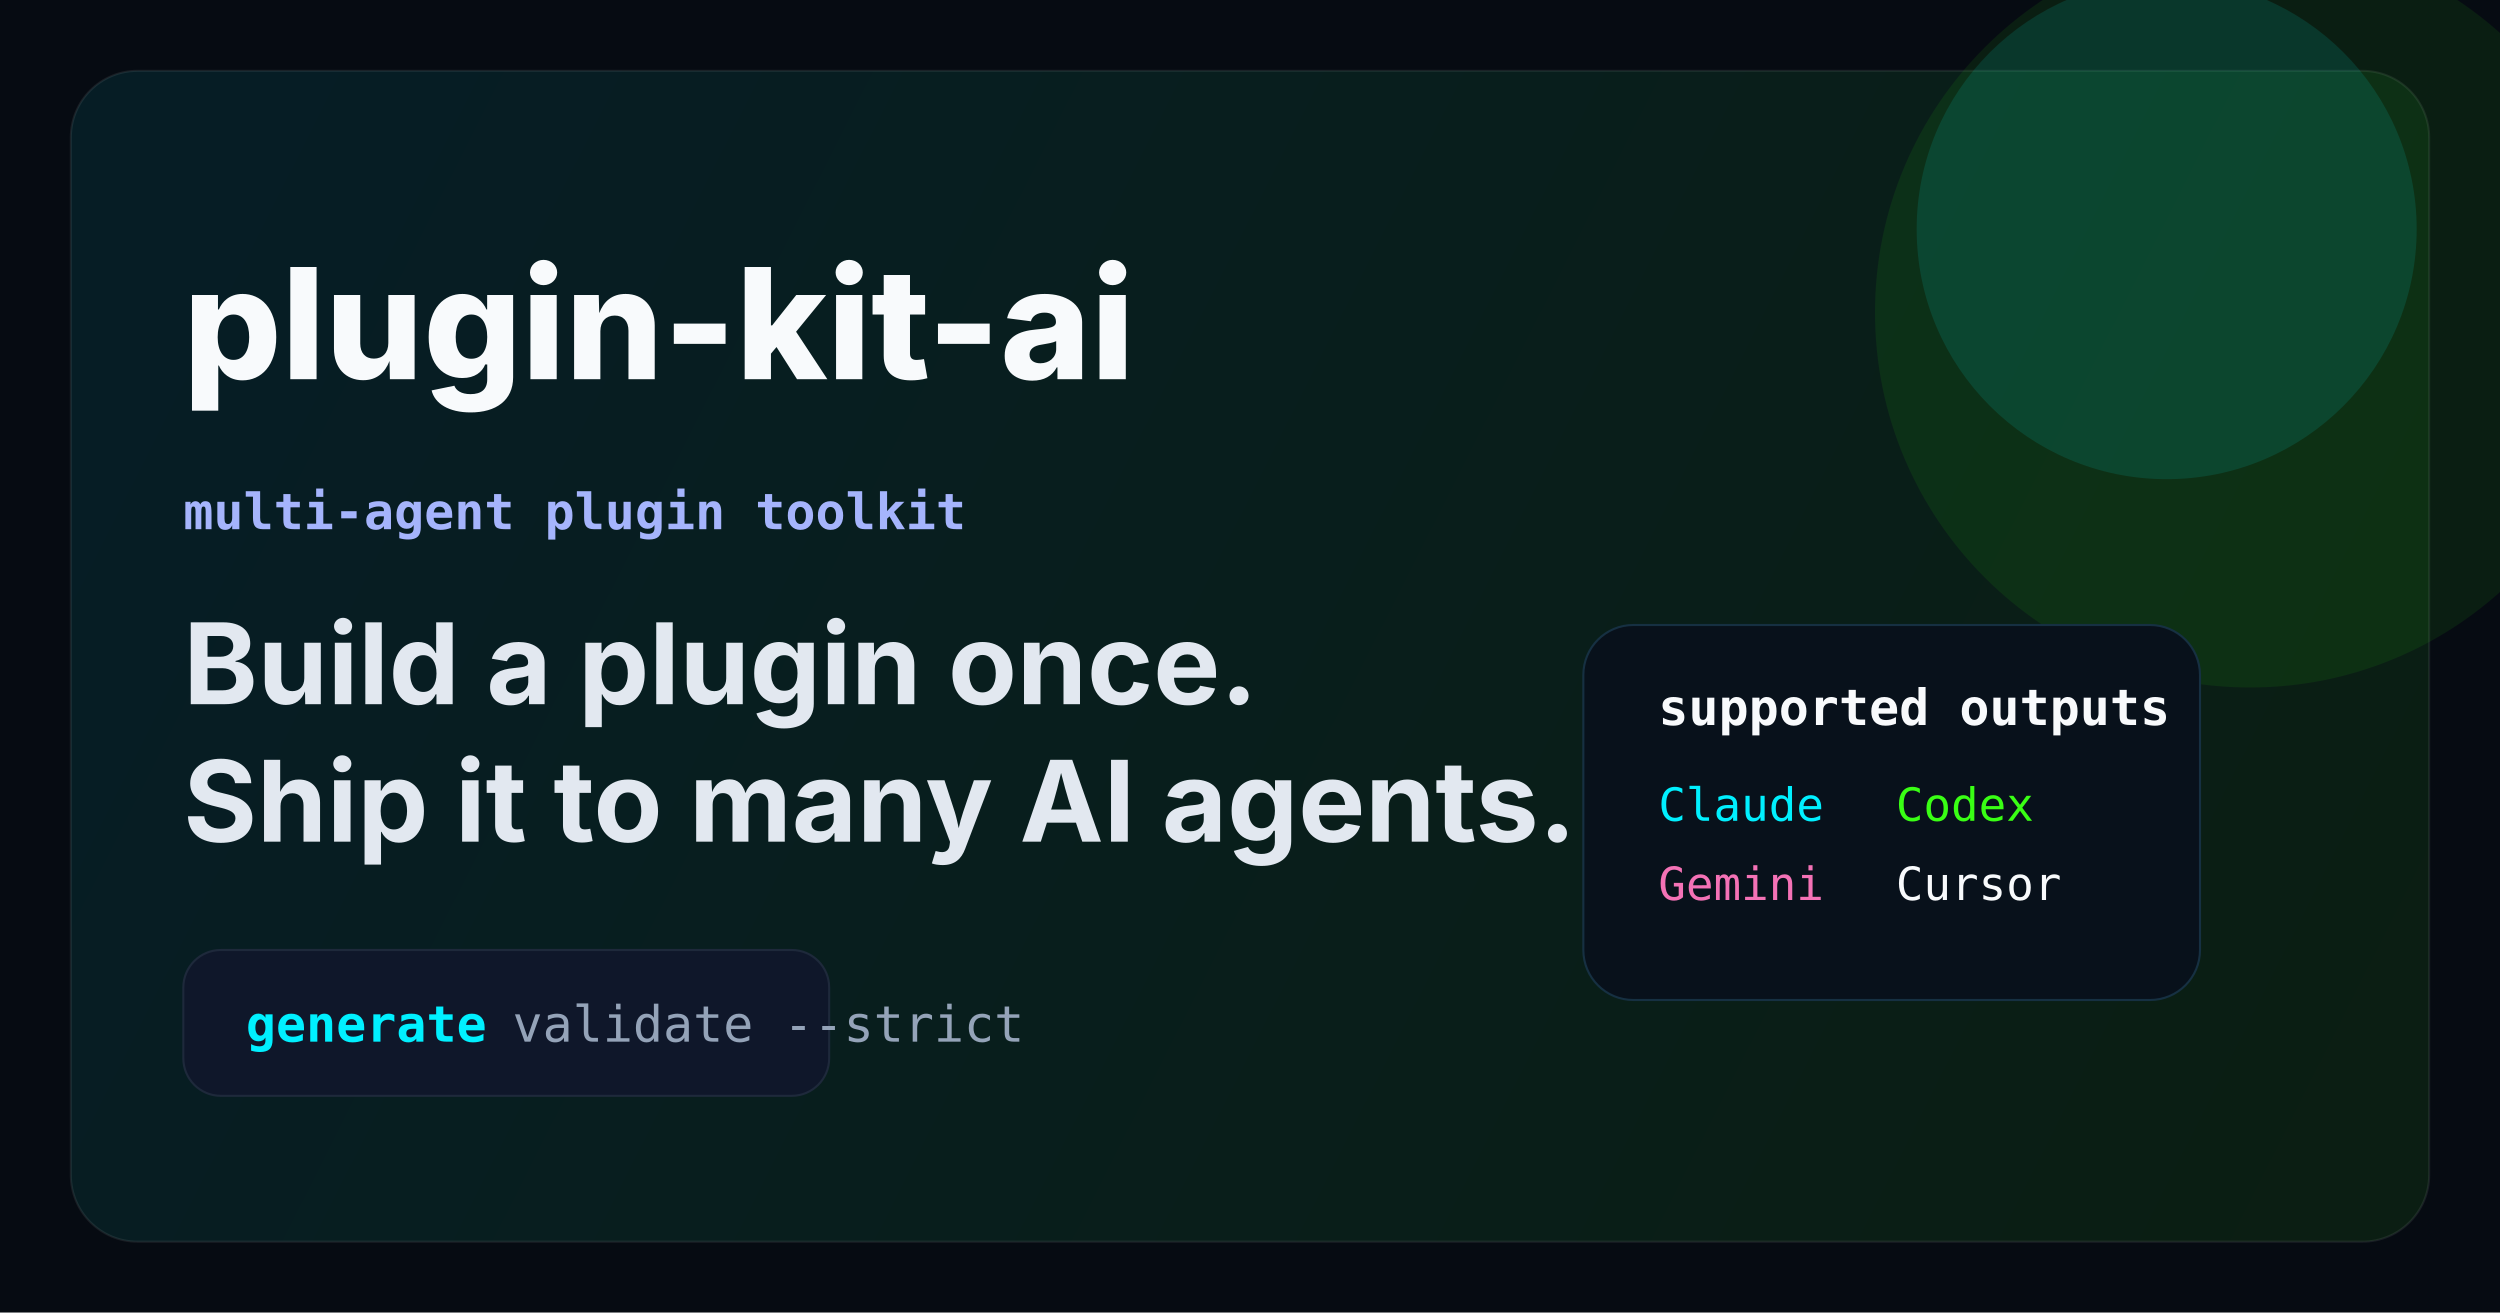
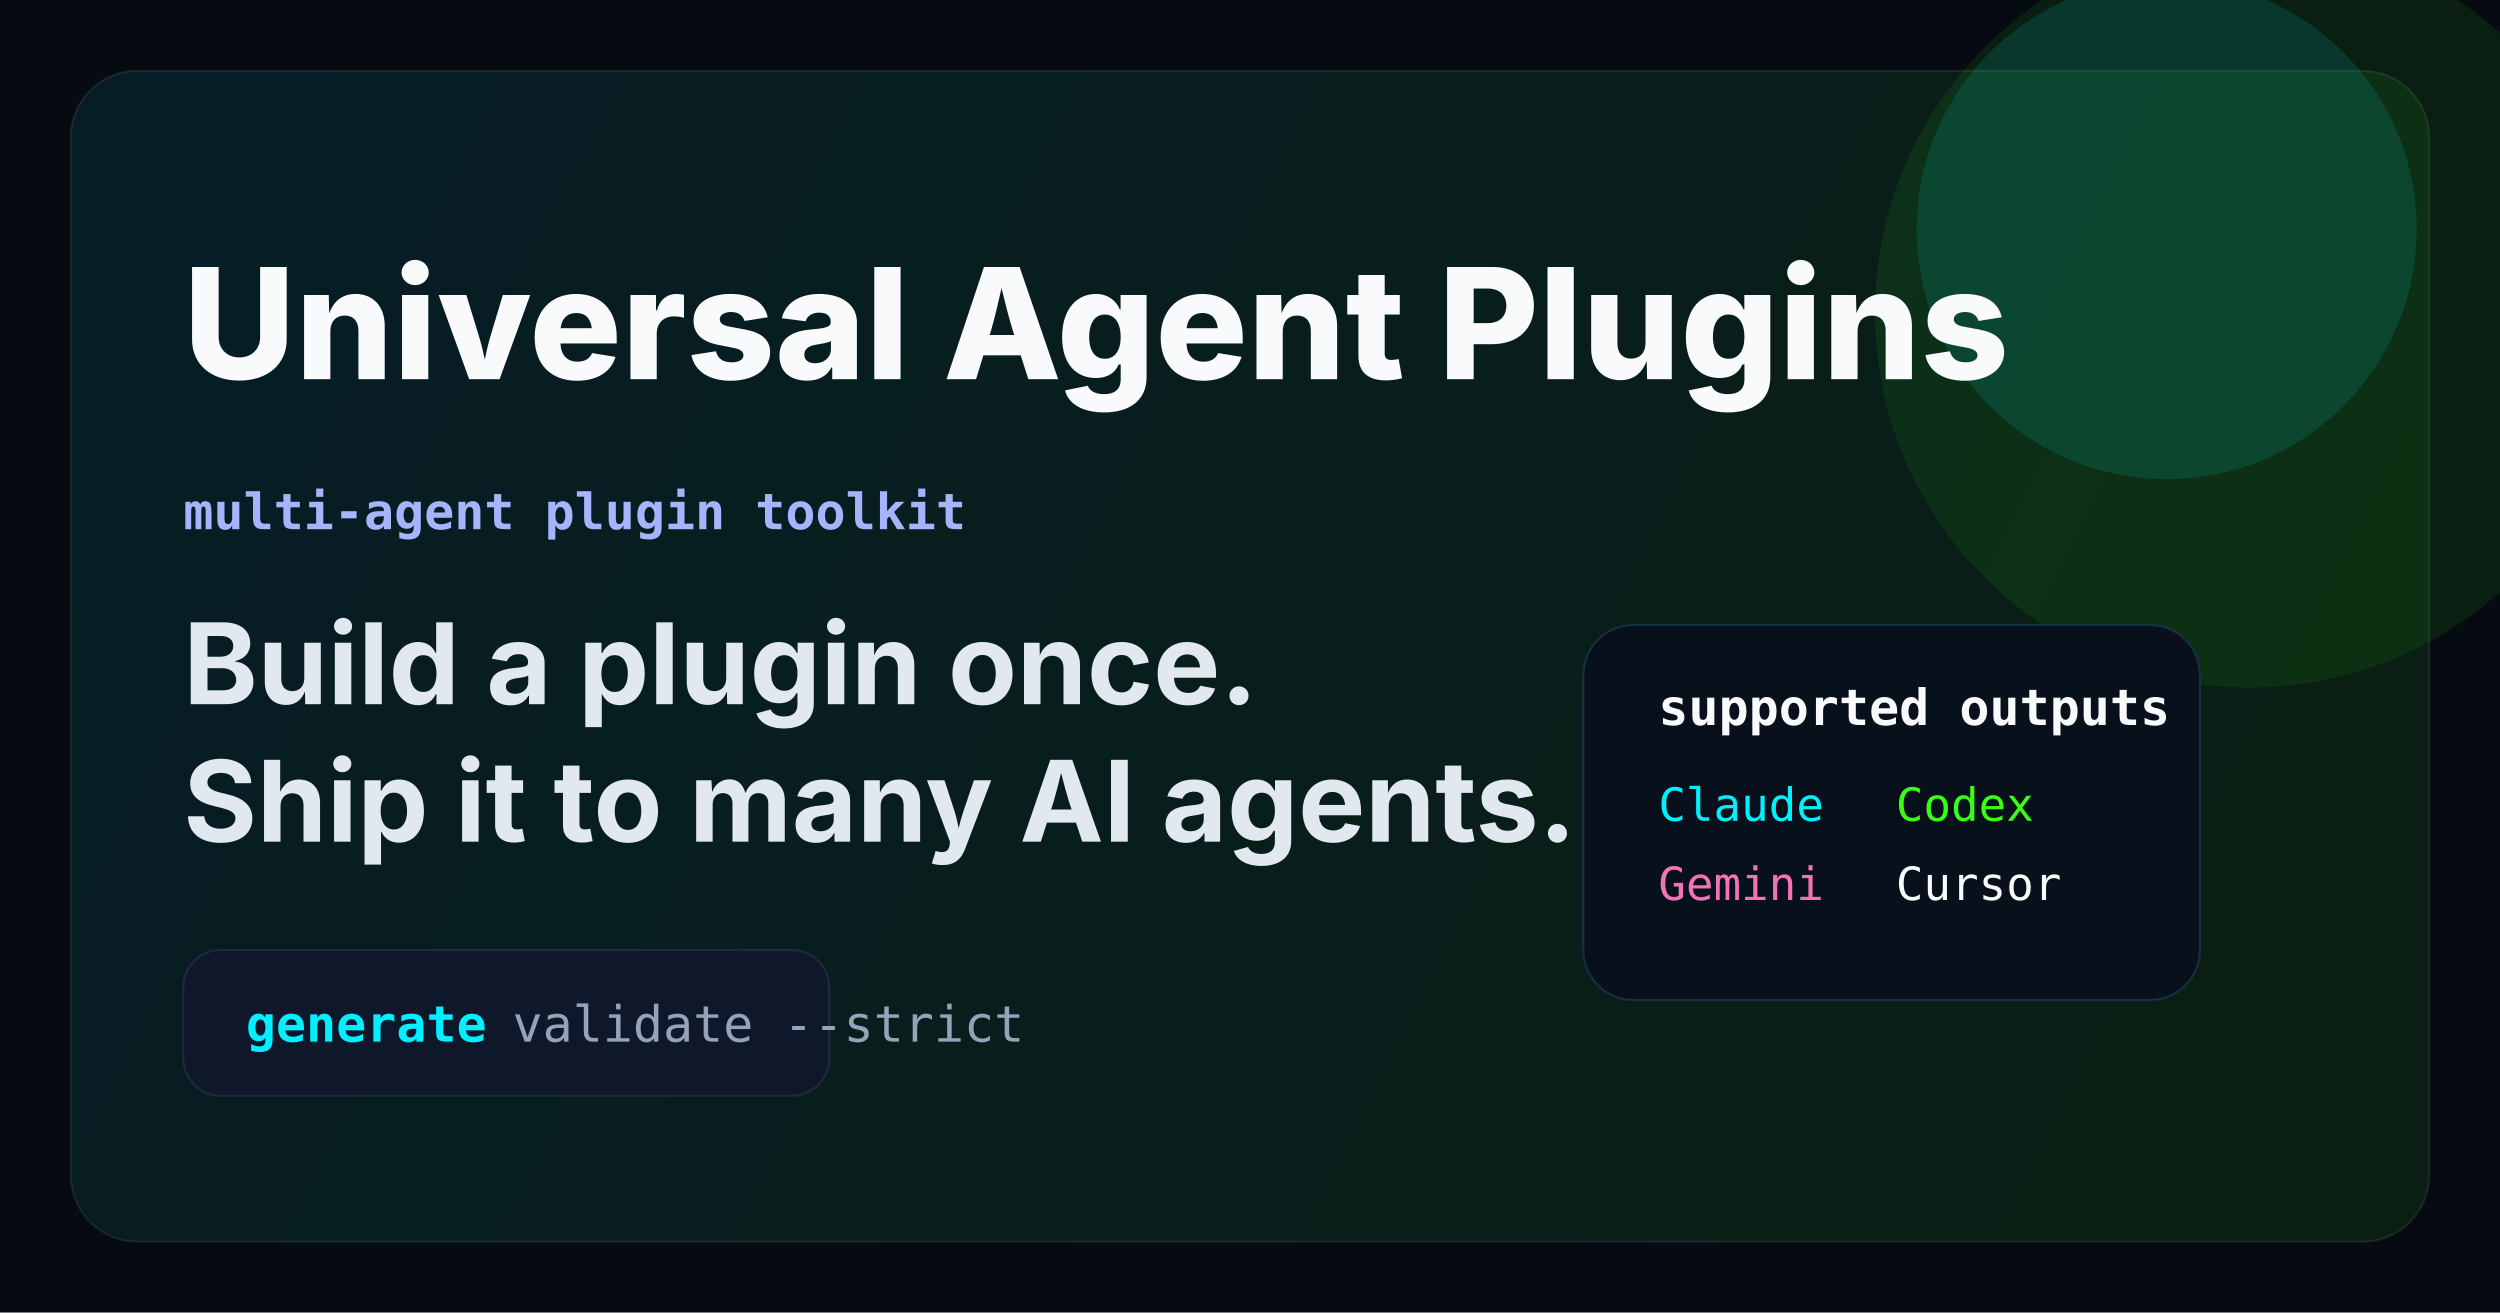
<svg xmlns="http://www.w3.org/2000/svg" width="1200" height="630" viewBox="0 0 1200 630" fill="none">
  <rect width="1200" height="630" fill="#060B12" />
  <rect x="34" y="34" width="1132" height="562" rx="32" fill="url(#paint0_linear)" fill-opacity="0.08" stroke="#FFFFFF" stroke-opacity="0.08" />
  <circle cx="1040" cy="110" r="120" fill="#00F0FF" fill-opacity="0.12" />
  <circle cx="1080" cy="150" r="180" fill="#39FF14" fill-opacity="0.08" />
-   <text x="88" y="182" fill="#F8FAFC" font-family="Inter, Arial, sans-serif" font-size="74" font-weight="800">plugin-kit-ai</text>
+   <text x="88" y="182" fill="#F8FAFC" font-family="Inter, Arial, sans-serif" font-size="74" font-weight="800">Universal Agent Plugins</text>
  <text x="88" y="254" fill="#A5B4FC" font-family="JetBrains Mono, monospace" font-size="24" font-weight="600">multi-agent plugin toolkit</text>
  <text x="88" y="338" fill="#E2E8F0" font-family="Inter, Arial, sans-serif" font-size="54" font-weight="700">Build a plugin once.</text>
  <text x="88" y="404" fill="#E2E8F0" font-family="Inter, Arial, sans-serif" font-size="54" font-weight="700">Ship it to many AI agents.</text>
  <rect x="88" y="456" width="310" height="70" rx="18" fill="#0F172A" stroke="#1E293B" />
  <text x="118" y="500" fill="#00F0FF" font-family="JetBrains Mono, monospace" font-size="24" font-weight="700">generate</text>
  <text x="246" y="500" fill="#94A3B8" font-family="JetBrains Mono, monospace" font-size="24">validate --strict</text>
  <rect x="760" y="300" width="296" height="180" rx="24" fill="#08111B" stroke="#163042" />
  <text x="796" y="348" fill="#F8FAFC" font-family="JetBrains Mono, monospace" font-size="24" font-weight="700">supported outputs</text>
  <text x="796" y="394" fill="#00F0FF" font-family="JetBrains Mono, monospace" font-size="22">Claude</text>
  <text x="910" y="394" fill="#39FF14" font-family="JetBrains Mono, monospace" font-size="22">Codex</text>
  <text x="796" y="432" fill="#F472B6" font-family="JetBrains Mono, monospace" font-size="22">Gemini</text>
  <text x="910" y="432" fill="#F8FAFC" font-family="JetBrains Mono, monospace" font-size="22">Cursor</text>
  <defs>
    <linearGradient id="paint0_linear" x1="90" y1="60" x2="1100" y2="570" gradientUnits="userSpaceOnUse">
      <stop stop-color="#00F0FF" />
      <stop offset="1" stop-color="#39FF14" />
    </linearGradient>
  </defs>
</svg>
